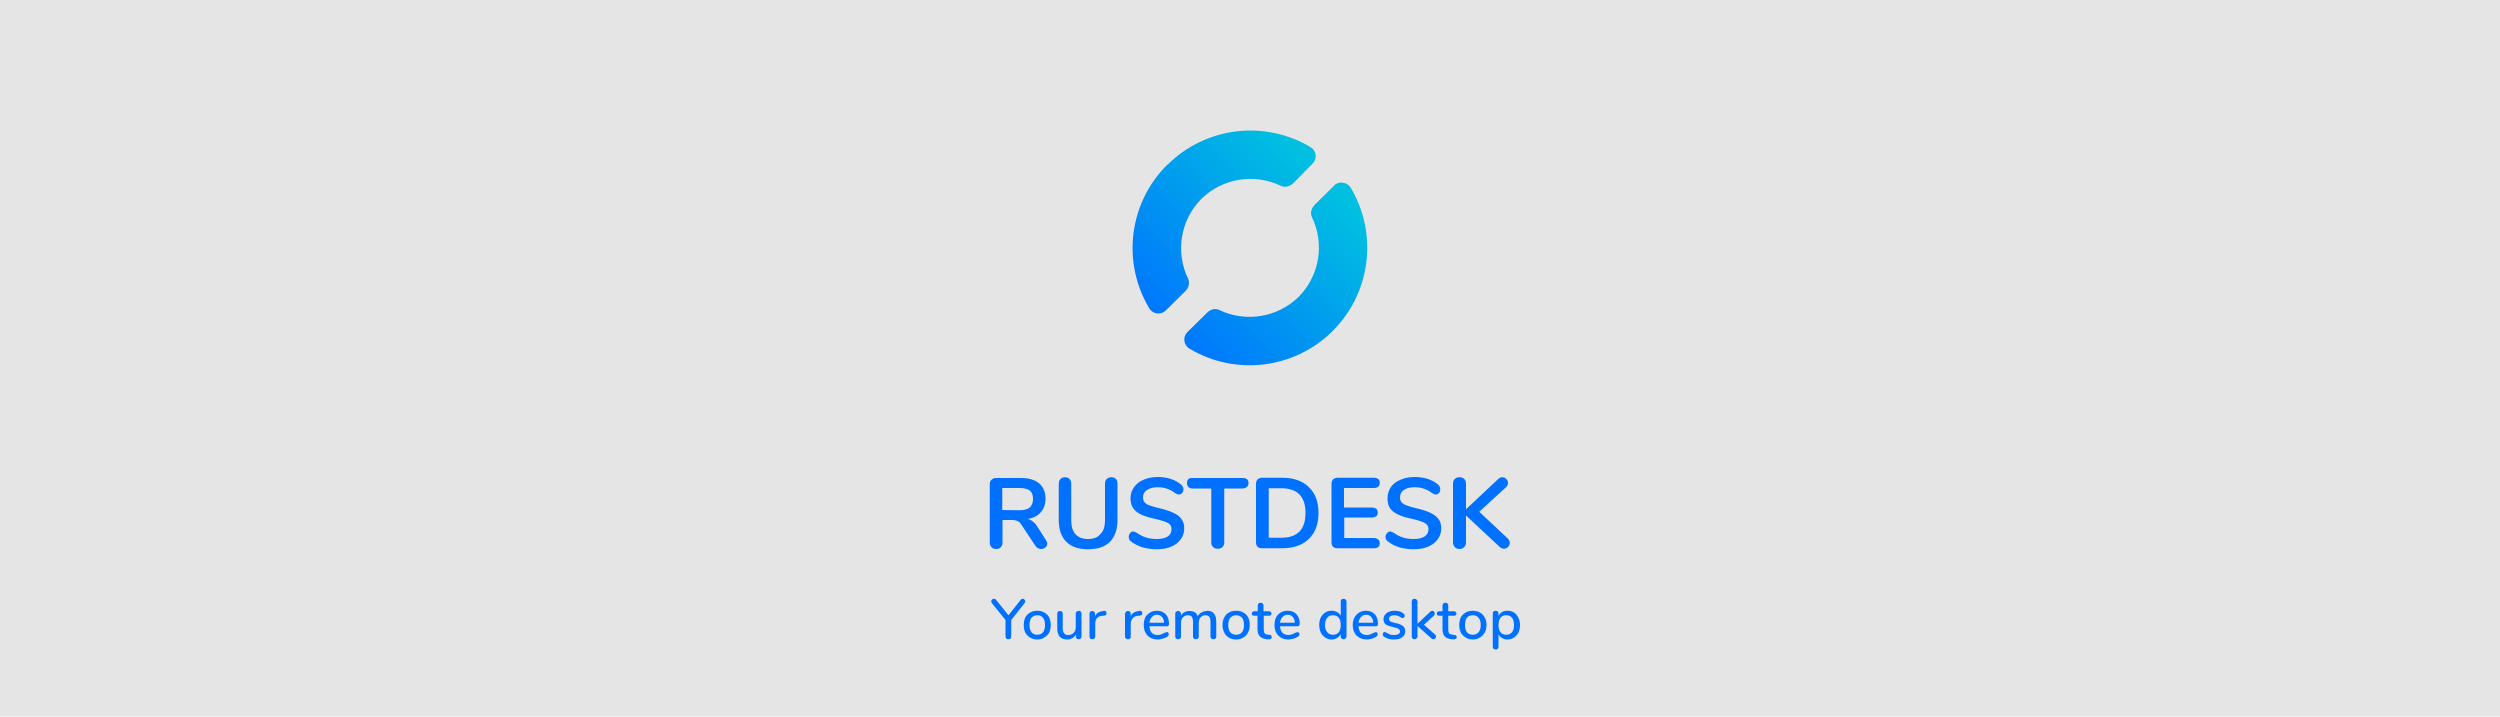
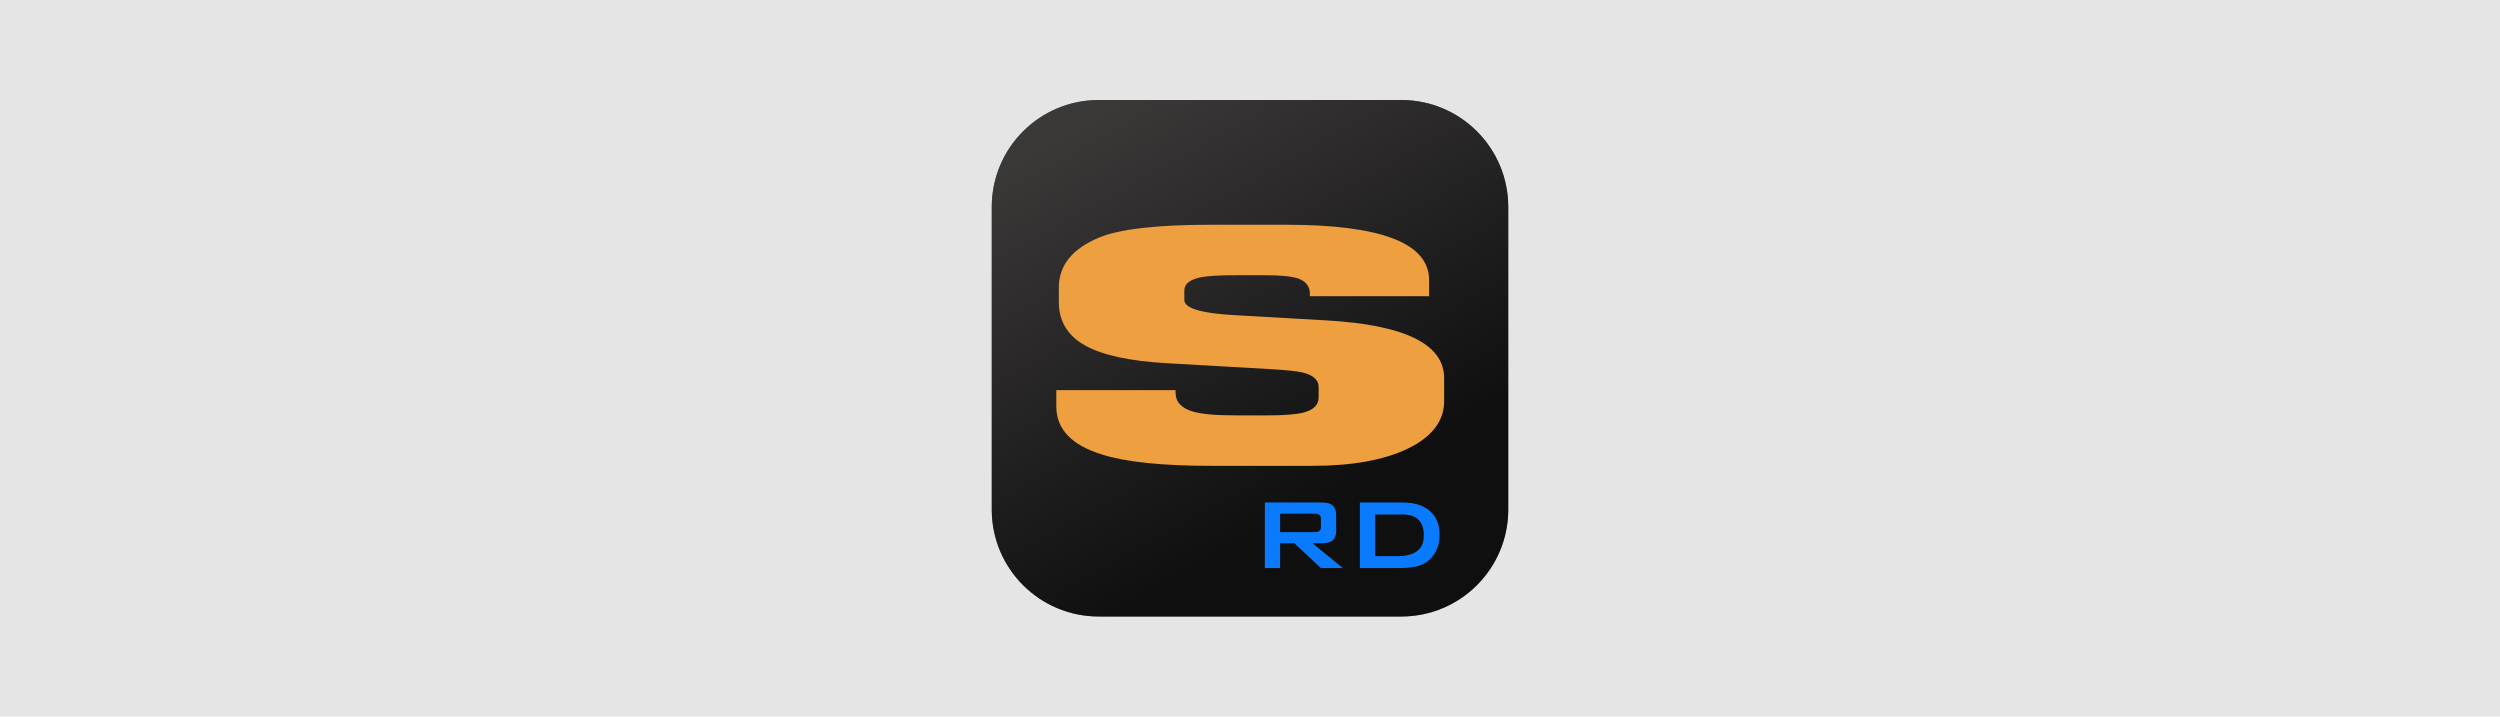
- <svg xmlns="http://www.w3.org/2000/svg" xmlns:xlink="http://www.w3.org/1999/xlink" xml:space="preserve" width="1000" height="286.6" style="clip-rule:evenodd;fill-rule:evenodd;stroke-linejoin:round;stroke-miterlimit:1.414">
-   <path d="M0 0h1000v286.6H0z" style="opacity:1;fill:#e5e5e5;fill-opacity:1;fill-rule:evenodd;stroke:none;stroke-width:.143px;stroke-linecap:butt;stroke-linejoin:miter;stroke-miterlimit:4;stroke-dasharray:none;stroke-dashoffset:0;stroke-opacity:1;marker:none" />
-   <defs>
-     <linearGradient xlink:href="#a" id="c" x1=".1" x2=".8" y1=".9" y2=".2" gradientTransform="matrix(94.00173 0 0 93.99768 453 52.2)" gradientUnits="userSpaceOnUse" />
-     <linearGradient id="a" x1=".1" x2=".8" y1=".9" y2=".2" gradientTransform="matrix(26.301 0 0 26.331 90.7 911.8)" gradientUnits="userSpaceOnUse">
-       <stop offset="0" stop-color="#004ba6" style="stop-color:#0071ff;stop-opacity:1" />
-       <stop offset="1" stop-color="#00bfe1" style="stop-color:#00bfe1;stop-opacity:1" />
-     </linearGradient>
-     <path id="b" d="M412.8 154.2h247V204h-247z" />
-   </defs>
-   <g style="clip-rule:evenodd;fill-rule:evenodd;stroke-linejoin:round;stroke-miterlimit:1.414">
-     <g style="font-size:40px;line-height:1.25;white-space:pre;shape-inside:url(#b);fill:#0071ff" transform="translate(-20 28.7)">
-       <path d="M438.4 187.4q.5.7.5 1.4 0 .9-.8 1.5-.7.6-1.7.6-.6 0-1.2-.3t-1-.9l-5.3-8q-.8-1.4-1.7-1.9-1-.5-2.4-.5H421v9q0 1.2-.7 1.9-.6.7-1.8.7-1.2 0-1.9-.7t-.7-2V165q0-1.2.7-1.8.7-.7 1.8-.7h10q4.8 0 7.3 2.2 2.5 2.1 2.5 6.1 0 3.3-1.9 5.4-1.8 2.1-5.2 2.7 1.2.3 2 1 1 .7 1.8 2zm-10.8-12q3 0 4.3-1.1 1.3-1.2 1.3-3.4 0-2.4-1.3-3.4-1.4-1-4.3-1h-6.7v8.8zm27.7 15.6q-5.8 0-8.8-3-3-3-3-8.8v-14.4q0-1.2.7-1.9.6-.7 1.8-.7 1.2 0 1.8.7.7.7.7 1.9v14.7q0 3.6 1.7 5.5 1.8 1.9 5 1.9 3.4 0 5-2 1.8-1.8 1.8-5.4v-14.7q0-1.2.7-1.9t1.8-.7q1.2 0 1.9.7.6.7.6 1.9v14.4q0 5.7-3 8.8-3 3-8.7 3zm27.4 0q-3 0-5.8-.8-2.7-.9-4.5-2.3-.9-.6-.9-1.9 0-.8.5-1.4.5-.7 1.2-.7t1.6.6q1.8 1.2 3.6 1.8 2 .6 4.2.6 3 0 4.5-1t1.5-3q0-1.6-1.4-2.4-1.5-.8-4.9-1.6-3.5-.7-5.7-1.7t-3.3-2.6q-1.1-1.5-1.1-4 0-2.4 1.4-4.4 1.4-2 3.8-3 2.6-1.1 5.7-1.1 5.7 0 9.3 3 .5.4.7.9.3.4.3 1 0 .9-.6 1.5-.4.6-1.1.6l-.8-.1-.9-.5q-1.6-1.2-3.2-1.7-1.5-.6-3.7-.6-2.7 0-4.3 1.1-1.6 1-1.6 3 0 1.7 1.4 2.6 1.4.8 4.8 1.6 3.5.8 5.7 1.8 2.3 1 3.4 2.5 1.2 1.5 1.2 3.8 0 2.5-1.4 4.4-1.3 1.9-3.9 3-2.4 1-5.7 1zm24.4-.2q-1.2 0-1.9-.7t-.7-1.8v-21.6h-7.3q-2.4 0-2.4-2.2t2.4-2H517q2.4 0 2.4 2t-2.4 2.2h-7.3v21.6q0 1.1-.7 1.8t-1.9.7zm17.8-.2q-1.2 0-1.9-.6-.6-.7-.6-1.8v-23.3q0-1.2.6-1.8.7-.7 1.9-.7h8q6.8 0 10.6 3.7 3.9 3.7 3.9 10.4t-3.9 10.4q-3.8 3.7-10.7 3.7zm7.6-4.2q9.7 0 9.7-9.9t-9.7-9.9h-5v19.8zm22.5 4.2q-1.1 0-1.8-.6-.6-.7-.6-1.8v-23.3q0-1.2.6-1.8.7-.7 1.8-.7h14.5q1.1 0 1.8.5.6.6.6 1.5 0 1-.6 1.6-.7.5-1.8.5h-11.9v7.8h11q1.2 0 1.9.5.6.5.6 1.5t-.6 1.5-1.8.5h-11v8.2h11.8q1.1 0 1.8.6.6.5.6 1.5t-.6 1.5-1.8.5zm30.5.4q-3.1 0-5.9-.8-2.7-.9-4.4-2.3-1-.6-1-1.9 0-.8.6-1.4.5-.7 1.2-.7t1.6.6q1.7 1.2 3.6 1.8 1.9.6 4.2.6 2.9 0 4.4-1 1.6-1 1.6-3 0-1.6-1.5-2.4-1.4-.8-4.8-1.6-3.5-.7-5.7-1.7t-3.4-2.6q-1-1.5-1-4 0-2.4 1.3-4.4 1.4-2 3.9-3 2.5-1.1 5.6-1.1 5.8 0 9.4 3 .5.4.7.9.2.4.2 1 0 .9-.5 1.5t-1.2.6l-.7-.1-.9-.5q-1.6-1.2-3.2-1.7-1.5-.6-3.8-.6-2.7 0-4.3 1.1-1.5 1-1.5 3 0 1.7 1.4 2.6 1.4.8 4.7 1.6 3.6.8 5.8 1.8 2.2 1 3.4 2.5 1.2 1.5 1.2 3.8 0 2.5-1.4 4.4-1.4 1.9-3.9 3-2.5 1-5.7 1zm37.6-4.3q.8.8.8 1.8 0 .9-.7 1.6-.7.7-1.6.7-1 0-1.9-.9l-13.3-12.4v10.8q0 1.1-.7 1.8-.7.8-1.9.8t-1.9-.8q-.7-.7-.7-1.8v-23.5q0-1.2.7-1.9t1.9-.7q1.2 0 1.9.7t.7 1.9V175l12.9-12.1q.7-.7 1.6-.7 1 0 1.6.7.7.7.7 1.6t-.8 1.7l-10.7 9.8z" aria-label="RUSTDESK" style="font-weight:700;font-family:Nunito;-inkscape-font-specification:&quot;Nunito Bold&quot;" />
+ <svg xmlns="http://www.w3.org/2000/svg" xmlns:xlink="http://www.w3.org/1999/xlink" width="1000" height="286.6" viewBox="0 0 1000 286.6">
+   <rect width="1000" height="286.6" fill="#e5e5e5" />
+   <svg x="396.7" y="40" width="206.6" height="206.6" viewBox="0 0 512 512" version="1.1">
+     <defs>
+       <linearGradient x1="12.229%" y1="8.171%" x2="54.655%" y2="84.024%" id="linearGradient-1">
+         <stop stop-color="#575151" stop-opacity="0.5" offset="0%" />
+         <stop stop-color="#000000" stop-opacity="0.5" offset="100%" />
+       </linearGradient>
+       <rect id="path-2" x="0" y="0" width="512" height="512" rx="106" />
+     </defs>
+     <g id="Разное" stroke="none" stroke-width="1" fill="none" fill-rule="evenodd">
+       <g id="Sintec.RD-icon">
+         <g id="Rectangle">
+           <use fill="#1E1E1E" xlink:href="#path-2" />
+           <use fill="url(#linearGradient-1)" xlink:href="#path-2" />
+         </g>
+         <path d="M63.996,287.635 L182.213,287.635 L182.213,289.97 C182.213,299.236 187.943,305.537 199.508,308.889 C207.958,311.395 222.244,312.641 242.471,312.641 L273.356,312.641 C289.637,312.641 301.368,311.724 308.594,309.92 C318.889,307.356 324.029,302.344 324.029,294.868 L324.029,284.441 C324.029,277.624 318.889,272.884 308.594,270.206 C302.85,268.802 291.512,267.642 274.626,266.683 L174.564,260.968 C137.073,258.92 109.726,252.991 92.447,243.281 C75.122,233.557 66.506,219.192 66.506,200.216 L66.506,185.937 C66.506,163.982 79.779,147.469 106.34,136.398 C126.733,127.877 163.906,123.652 217.875,123.652 L291.678,123.652 C386.252,123.652 433.524,141.955 433.524,178.518 L433.524,194.516 L315.352,194.516 L315.352,192.024 C315.352,184.734 311.421,179.693 303.621,176.9 C297.211,174.752 286.19,173.692 270.574,173.692 L242.169,173.692 C226.114,173.692 214.595,174.351 207.611,175.654 C196.469,177.874 190.906,182.256 190.906,188.787 L190.906,198.168 C190.906,206.46 207.58,211.487 240.944,213.291 L332.041,218.49 C409.623,222.93 448.46,242.049 448.46,275.82 L448.46,298.391 C448.46,318.284 436.351,334.095 412.087,345.753 C388.459,357.024 356.985,362.652 317.77,362.652 L217.528,362.652 C169.439,362.652 133.46,358.957 109.635,351.539 C79.219,342.229 63.996,326.332 63.996,303.747 L63.996,287.635" id="Fill-4" fill="#EE9F3F" />
+         <g id="RD" transform="translate(270.732, 398.984)" fill="#0A7AFF" fill-rule="nonzero">
+           <path d="M0,0 L0,65.016 L15.12,65.016 L15.12,40.446 L29.358,40.446 L55.566,65.016 L77.238,65.016 L47.25,40.446 L56.07,40.446 C58.968,40.446 64.134,40.194 67.158,37.548 C68.922,36.036 70.686,33.138 70.686,28.098 L70.686,12.6 C70.686,9.954 70.434,5.544 66.78,2.646 C63.756,0.252 59.094,0 56.07,0 L0,0 Z M49.518,11.088 C50.148,11.088 52.668,11.088 53.928,12.096 C55.566,13.356 55.566,15.246 55.566,16.254 L55.566,24.192 C55.566,25.2 55.566,27.09 53.928,28.35 C52.794,29.106 50.778,29.358 49.77,29.358 L15.12,29.358 L15.12,11.088 L49.518,11.088 Z" id="Shape" />
+           <path d="M94.178,0 L94.178,65.016 L132.104,65.016 C142.688,65.016 151.886,64.134 158.816,59.976 C164.738,56.448 173.18,47.88 173.18,32.13 C173.18,22.302 170.282,14.616 164.234,9.072 C155.792,1.134 144.578,0 136.01,0 L94.178,0 Z M109.298,53.172 L109.298,11.844 L136.136,11.844 C144.452,11.844 157.556,13.986 157.556,32.13 C157.556,36.54 157.178,42.714 151.886,47.376 C148.106,50.778 141.554,53.172 131.852,53.172 L109.298,53.172 Z" id="Shape" />
+         </g>
+       </g>
    </g>
-     <g style="font-size:22.667px;line-height:1.25;fill:#0071ff">
-       <path d="M390.8 212.4q.3-.4.7-.4.5 0 .8.3.3.4.3.8t-.3.7l-5.3 6.7v6.5q0 .6-.4 1-.3.2-.8.2t-.8-.3q-.3-.3-.3-.9v-6.5l-5.4-6.7q-.3-.3-.3-.7 0-.5.3-.8.4-.3.8-.3.5 0 .8.4l5 6.2zm6.6 15.9q-1.6 0-2.9-.8-1.2-.7-1.9-2-.6-1.3-.6-3t.6-3q.7-1.3 2-2 1.2-.7 2.8-.7t2.8.7q1.3.7 2 2 .6 1.3.6 3t-.6 3q-.7 1.3-2 2-1.2.8-2.8.8zm0-1.9q1.5 0 2.3-1 .8-1 .8-2.9t-.8-2.9q-.8-1-2.3-1t-2.3 1q-.8 1-.8 3 0 1.8.8 2.8.8 1 2.3 1zm16.5-9.6q.6 0 .9.3.3.3.3.8v9.2q0 .5-.3.8-.4.3-.9.3t-.8-.3q-.2-.3-.2-.7v-.9q-.6 1-1.5 1.5-1 .5-2 .5-4 0-4-4.5V218q0-.5.2-.8.3-.3.9-.3.5 0 .8.3.3.3.3.8v5.9q0 1.3.6 2 .5.6 1.6.6 1.4 0 2.2-.9.8-.8.8-2.3V218q0-.5.3-.8.3-.3.8-.3zm10.2 0q1 0 1 1 0 .4-.2.7-.2.2-.9.3h-.6q-1.5.2-2.2 1-.6 1-.6 2.1v5.2q0 .6-.4.8-.3.3-.8.3t-.8-.3q-.3-.2-.3-.8V218q0-.5.3-.8.3-.3.8-.3t.8.3q.3.3.3.8v1q.4-1 1.3-1.5t2-.6zm14.3 0q1 0 1 1 0 .4-.2.7l-.9.3h-.7q-1.4.2-2 1-.8 1-.8 2.1v5.2q0 .6-.3.8-.3.3-.8.3t-.8-.3q-.4-.2-.4-.8V218q0-.5.4-.8.3-.3.8-.3t.8.3q.3.3.3.8v1q.4-1 1.3-1.5.8-.5 2-.6zm10.9 8.5q.3 0 .5.3.2.2.2.6 0 .6-.8 1.1-.8.5-1.8.7-.9.3-1.7.3-2.7 0-4.2-1.6-1.5-1.5-1.5-4.2 0-1.7.6-3 .7-1.3 2-2 1.1-.7 2.7-.7 2.2 0 3.5 1.4 1.3 1.4 1.3 3.8 0 1-.8 1h-7q.2 3.5 3.3 3.5.9 0 1.5-.3l1.3-.6.4-.1.5-.2zm-4-6.9q-1.3 0-2 .9-.9.8-1 2.3h5.8q0-1.5-.8-2.3-.7-.9-2-.9zm20-1.6q3.7 0 3.7 4.4v6q0 .4-.3.7-.3.3-.8.3t-.9-.3q-.3-.3-.3-.8v-5.9q0-1.3-.5-2-.5-.6-1.5-.6-1.3 0-2 .9-.7.8-.7 2.3v5.3q0 .5-.3.8-.4.3-.9.3t-.8-.3q-.3-.3-.3-.8v-5.9q0-1.3-.5-2-.5-.6-1.6-.6-1.2 0-2 .9-.7.8-.7 2.3v5.3q0 .5-.3.8-.3.3-.8.3t-.9-.3q-.3-.3-.3-.8V218q0-.5.3-.8.4-.3.9-.3.4 0 .7.3.4.3.4.8v.8q.5-1 1.3-1.4 1-.5 2-.5 1.3 0 2.2.5.8.5 1.2 1.6.5-1 1.5-1.5 1-.6 2.2-.6zm11.7 11.5q-1.7 0-3-.8-1.2-.7-1.8-2-.7-1.3-.7-3t.7-3q.6-1.3 1.9-2 1.2-.7 2.9-.7t2.8.7q1.3.7 2 2 .6 1.3.6 3t-.7 3q-.6 1.3-1.9 2-1.2.8-2.8.8zm0-1.9q1.5 0 2.3-1 .8-1 .8-2.9t-.8-2.9q-.9-1-2.3-1t-2.4 1q-.8 1-.8 3 0 1.8.8 2.8.8 1 2.4 1zm13.3 0q.5.1.7.3.2.2.2.6 0 .5-.3.7-.4.3-1 .2h-.7q-1.8-.2-2.7-1.1-1-1-1-3v-5.3h-1.3q-1 0-1-.9 0-.4.3-.6.3-.3.7-.3h1.4v-2.3q0-.5.3-.8.3-.3.8-.3t.9.3q.3.3.3.8v2.3h2.2q.5 0 .7.3.3.2.3.6 0 .4-.3.7-.2.2-.7.2H488v5.5q0 1 .4 1.6.5.4 1.4.5zm11.2-1q.4 0 .6.2.2.2.2.6 0 .6-.8 1.1-.8.5-1.8.7-1 .3-1.8.3-2.6 0-4.1-1.6-1.5-1.5-1.5-4.2 0-1.7.6-3 .7-1.3 1.9-2t2.8-.7q2.2 0 3.5 1.4 1.3 1.4 1.3 3.8 0 1-.9 1h-7q.3 3.5 3.4 3.5.9 0 1.5-.3l1.3-.6.3-.1.5-.2zm-3.9-7q-1.3 0-2.1.9-.8.8-1 2.3h5.9q0-1.5-.8-2.3-.7-.9-2-.9zm22.3-6.4q.5 0 .8.3.4.3.4.8v14q0 .5-.4.8-.3.3-.8.3t-.8-.3q-.3-.3-.3-.8v-1q-.5 1-1.5 1.6-1 .6-2.2.6-1.4 0-2.5-.8-1.1-.7-1.8-2-.6-1.3-.6-3 0-1.8.6-3 .7-1.3 1.8-2 1-.7 2.5-.7 1.3 0 2.2.5 1 .5 1.5 1.5V213q0-.4.3-.7.3-.3.8-.3zm-4.2 14.4q1.5 0 2.3-1 .8-1 .8-2.9t-.8-2.9q-.8-1-2.3-1t-2.3 1q-.9 1-.9 2.9 0 1.8.9 2.9.8 1 2.3 1zm17.2-1q.3 0 .5.2t.2.6q0 .6-.8 1.1-.8.5-1.7.7-1 .3-1.8.3-2.6 0-4.2-1.6-1.5-1.5-1.5-4.2 0-1.7.7-3t1.9-2q1.2-.7 2.7-.7 2.2 0 3.5 1.4 1.3 1.4 1.3 3.8 0 1-.8 1h-7q.2 3.5 3.4 3.5.8 0 1.4-.3.7-.2 1.3-.6l.4-.1.5-.2zm-4-7q-1.2 0-2 .9-.8.8-1 2.3h5.9q-.1-1.5-.8-2.3-.7-.9-2-.9zm11.2 9.9q-2.3 0-3.8-1-.4-.2-.6-.5l-.1-.6q0-.4.2-.6.2-.3.5-.3t1 .4l1.2.6q.7.2 1.7.2t1.7-.4q.6-.4.6-1 0-.5-.3-.8-.2-.3-.8-.5l-1.7-.5q-2-.4-3-1.1-.8-.8-.8-2 0-1 .6-1.8t1.6-1.2q1-.4 2.2-.4 1 0 1.8.2.9.2 1.5.7.8.5.8 1.1 0 .4-.3.7-.2.2-.5.2h-.4q-.2 0-.5-.4l-1.2-.5q-.5-.2-1.3-.2-1 0-1.5.4-.6.4-.6 1 0 .7.5 1 .6.4 2 .7 1.6.3 2.4.8.9.4 1.2 1 .4.6.4 1.5 0 1.5-1.2 2.4-1.2.9-3.3.9zm16.4-2q.4.3.4.8t-.3.8q-.3.3-.7.3-.5 0-.8-.3l-5.6-5v4.2q0 .5-.4.8-.3.3-.8.3t-.8-.3q-.3-.3-.3-.8v-14q0-.5.3-.8.3-.3.8-.3t.8.3q.4.3.4.8v8.9l5.1-4.8q.4-.4.8-.4t.7.3q.3.4.3.8t-.3.8l-4 3.7zm7.7.2q.5 0 .7.2.3.2.3.6 0 .5-.4.7-.3.3-1 .2h-.6q-1.9-.2-2.8-1.1-.9-1-.9-3v-5.3h-1.3q-1 0-1-.9 0-.4.2-.6.3-.3.8-.3h1.3v-2.3q0-.5.3-.8.3-.3.9-.3.5 0 .8.3.3.3.3.8v2.3h2.3q.4 0 .7.3.3.2.3.6 0 .4-.3.7-.3.2-.7.2h-2.3v5.5q0 1 .4 1.6.5.4 1.4.5zm7.4 1.8q-1.6 0-2.8-.8-1.3-.7-2-2-.6-1.3-.6-3t.6-3q.7-1.3 2-2 1.2-.7 2.8-.7t2.9.7q1.2.7 1.9 2t.7 3q0 1.7-.7 3t-2 2q-1.1.8-2.8.8zm0-1.9q1.5 0 2.3-1 .9-1 .9-2.9t-.9-2.9q-.8-1-2.3-1t-2.3 1q-.8 1-.8 3 0 1.8.8 2.8.8 1 2.3 1zm14-9.6q1.4 0 2.5.7t1.7 2q.7 1.3.7 3 0 1.8-.6 3t-1.8 2q-1.1.8-2.6.8-1.2 0-2.2-.6-.9-.5-1.4-1.5v5q0 .5-.3.8-.3.3-.8.3t-.9-.3q-.3-.3-.3-.8v-13.3q0-.5.3-.8.3-.3.9-.3.5 0 .8.3.3.3.3.8v1q.5-1 1.4-1.6 1-.5 2.2-.5zm-.6 9.6q1.5 0 2.3-1 .8-1 .8-2.8 0-2-.8-3t-2.3-1q-1.5 0-2.3 1-.8 1-.8 3 0 1.8.8 2.8.8 1 2.3 1z" aria-label="Your remote desktop" style="font-weight:600;font-family:Nunito;-inkscape-font-specification:&quot;Nunito Semi-Bold&quot;" transform="translate(17.5 27.5)" />
-     </g>
-   </g>
-   <path fill="url(#b)" d="m533.7 74.2-7.7 7.6c-1.4 1.3-2 3.2-1.3 4.9a28 28 0 0 1-5.2 32 28.1 28.1 0 0 1-32 5.2c-1.7-.7-3.5 0-4.7 1.2l-7.9 7.8a4.2 4.2 0 0 0 .8 6.5 47 47 0 0 0 64.6-64.3 4.2 4.2 0 0 0-3-2 4.2 4.2 0 0 0-3.6 1zM467 65.8a46.9 46.9 0 0 0-7.3 57.5 4.2 4.2 0 0 0 6.6.9l7.7-7.6c1.4-1.3 2-3.2 1.3-5a28 28 0 0 1 5.2-32 28.1 28.1 0 0 1 32-5.2c1.6.7 3.5.1 4.7-1l7.9-8a4.2 4.2 0 0 0-.8-6.5 47 47 0 0 0-57.4 7.1z" style="isolation:isolate;fill:url(#c);stroke-width:.988" />
+   </svg>
</svg>
